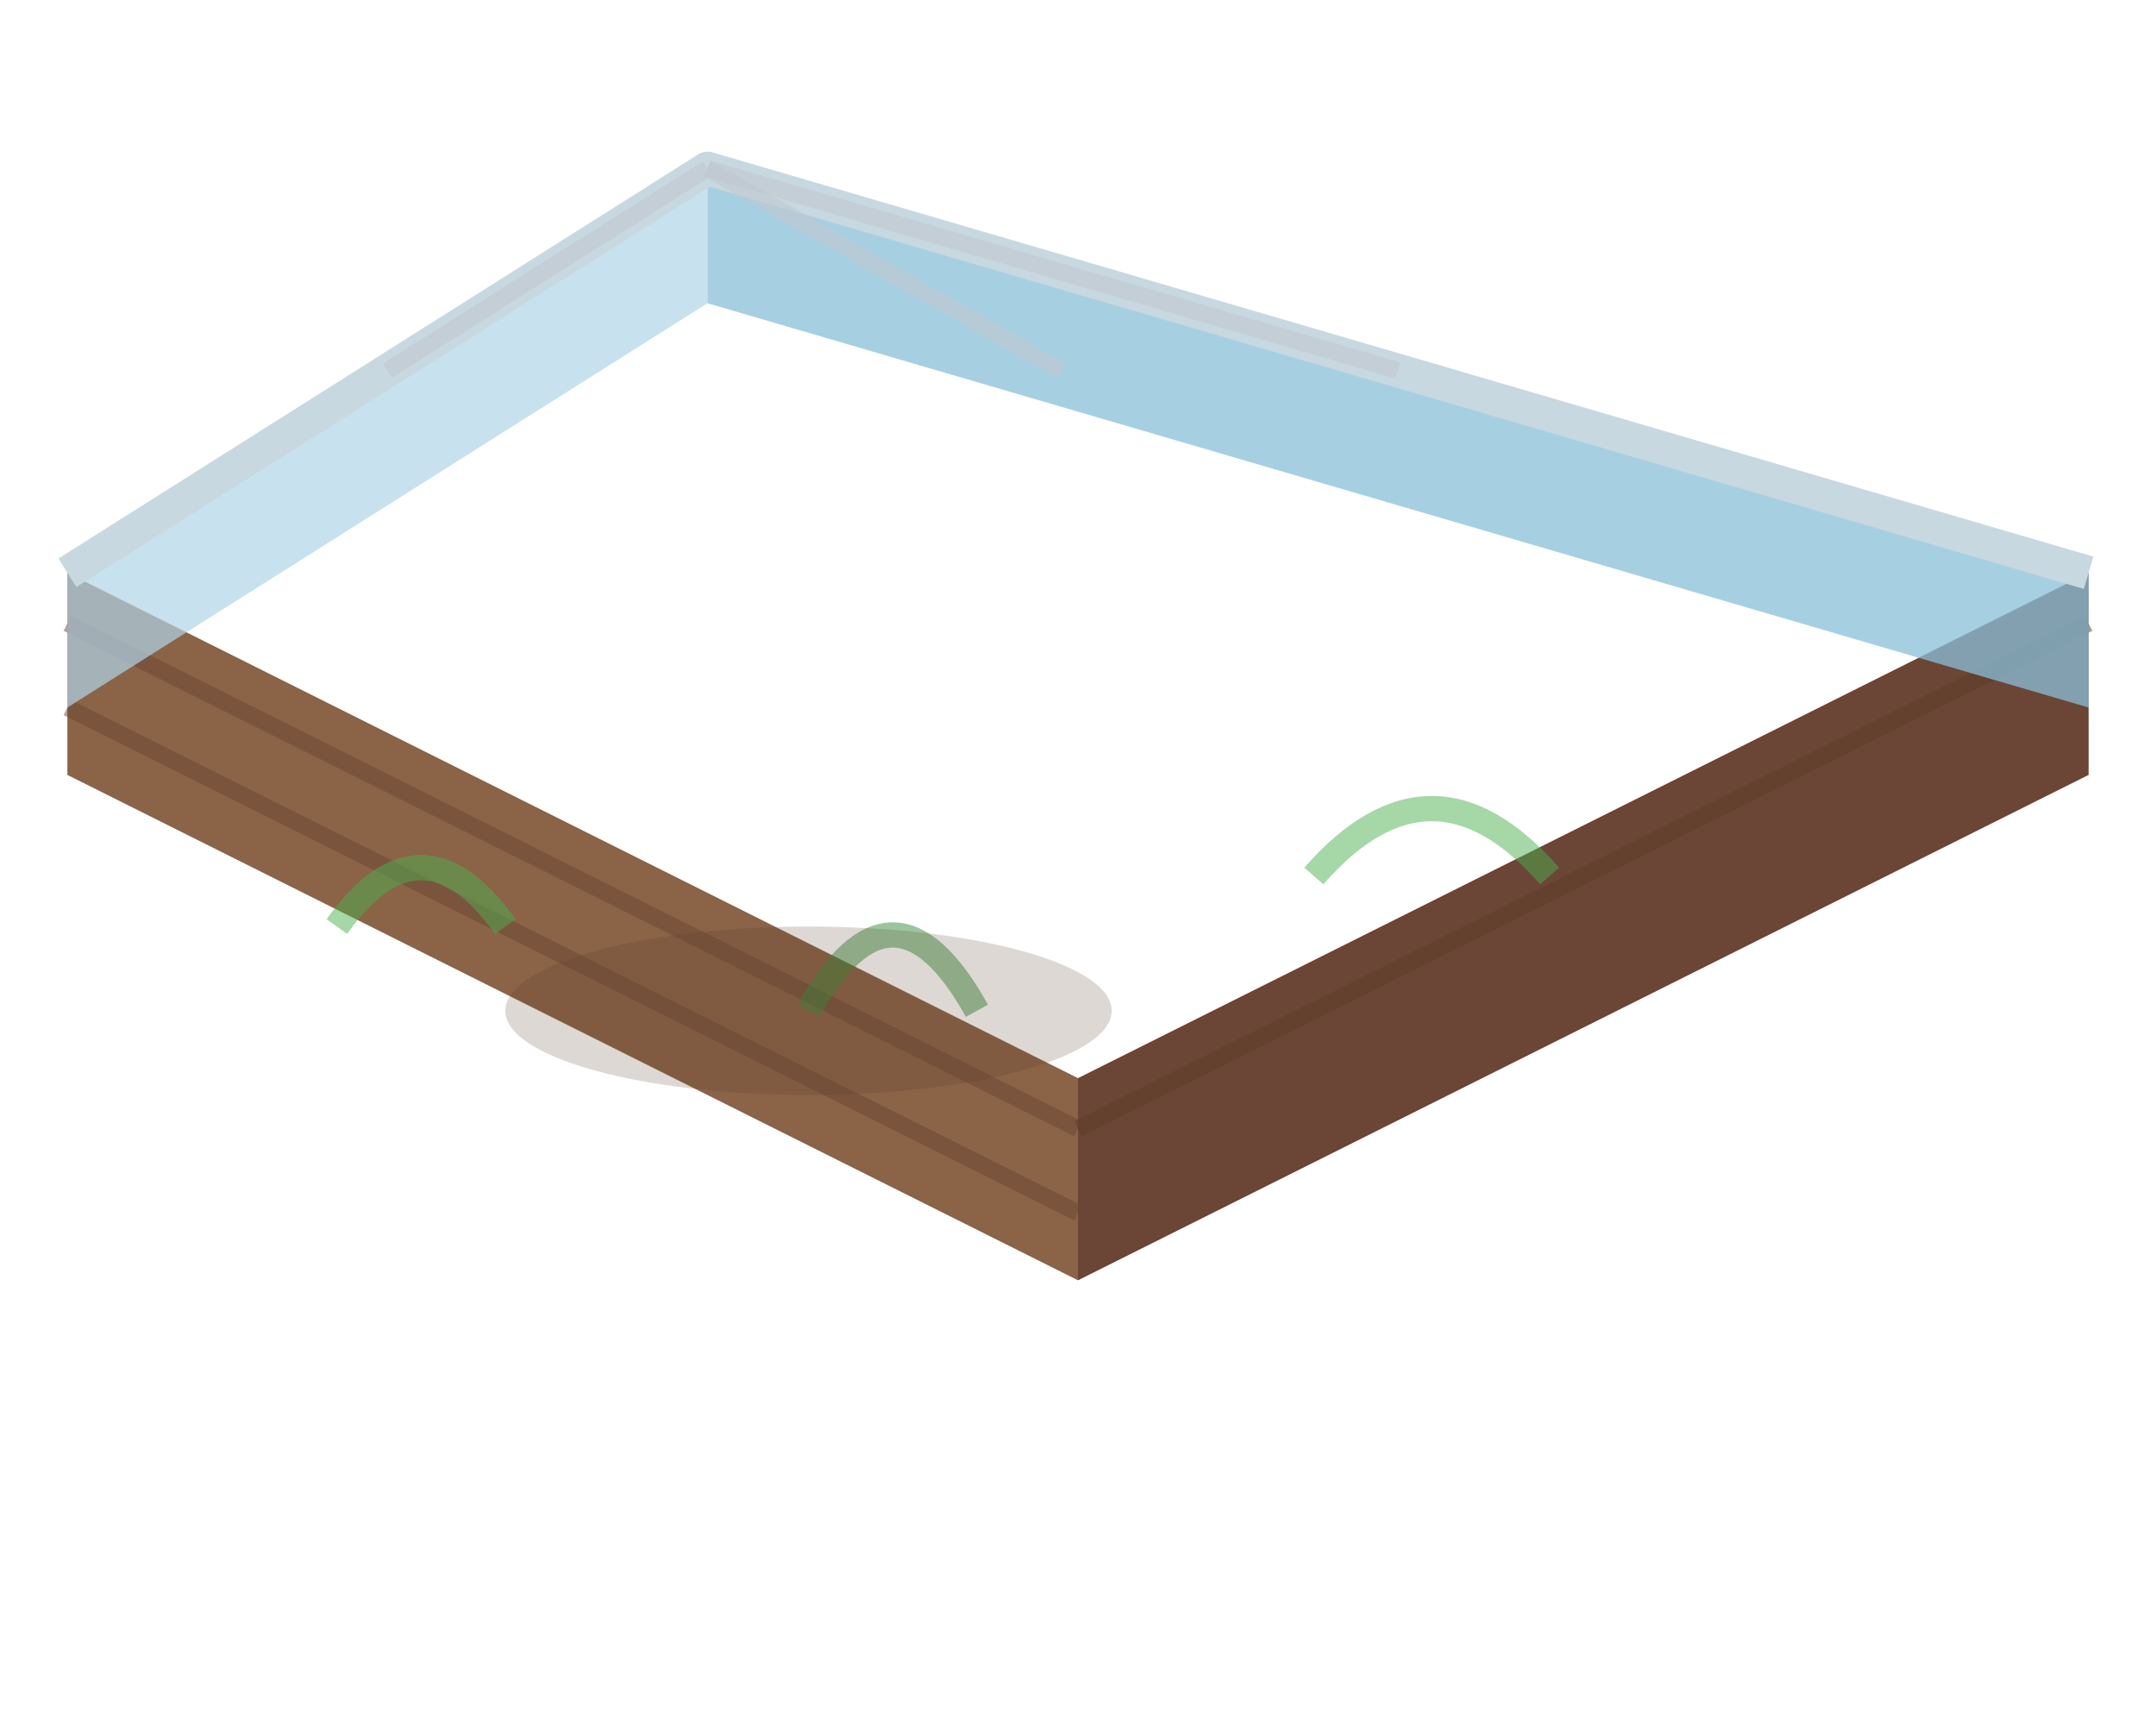
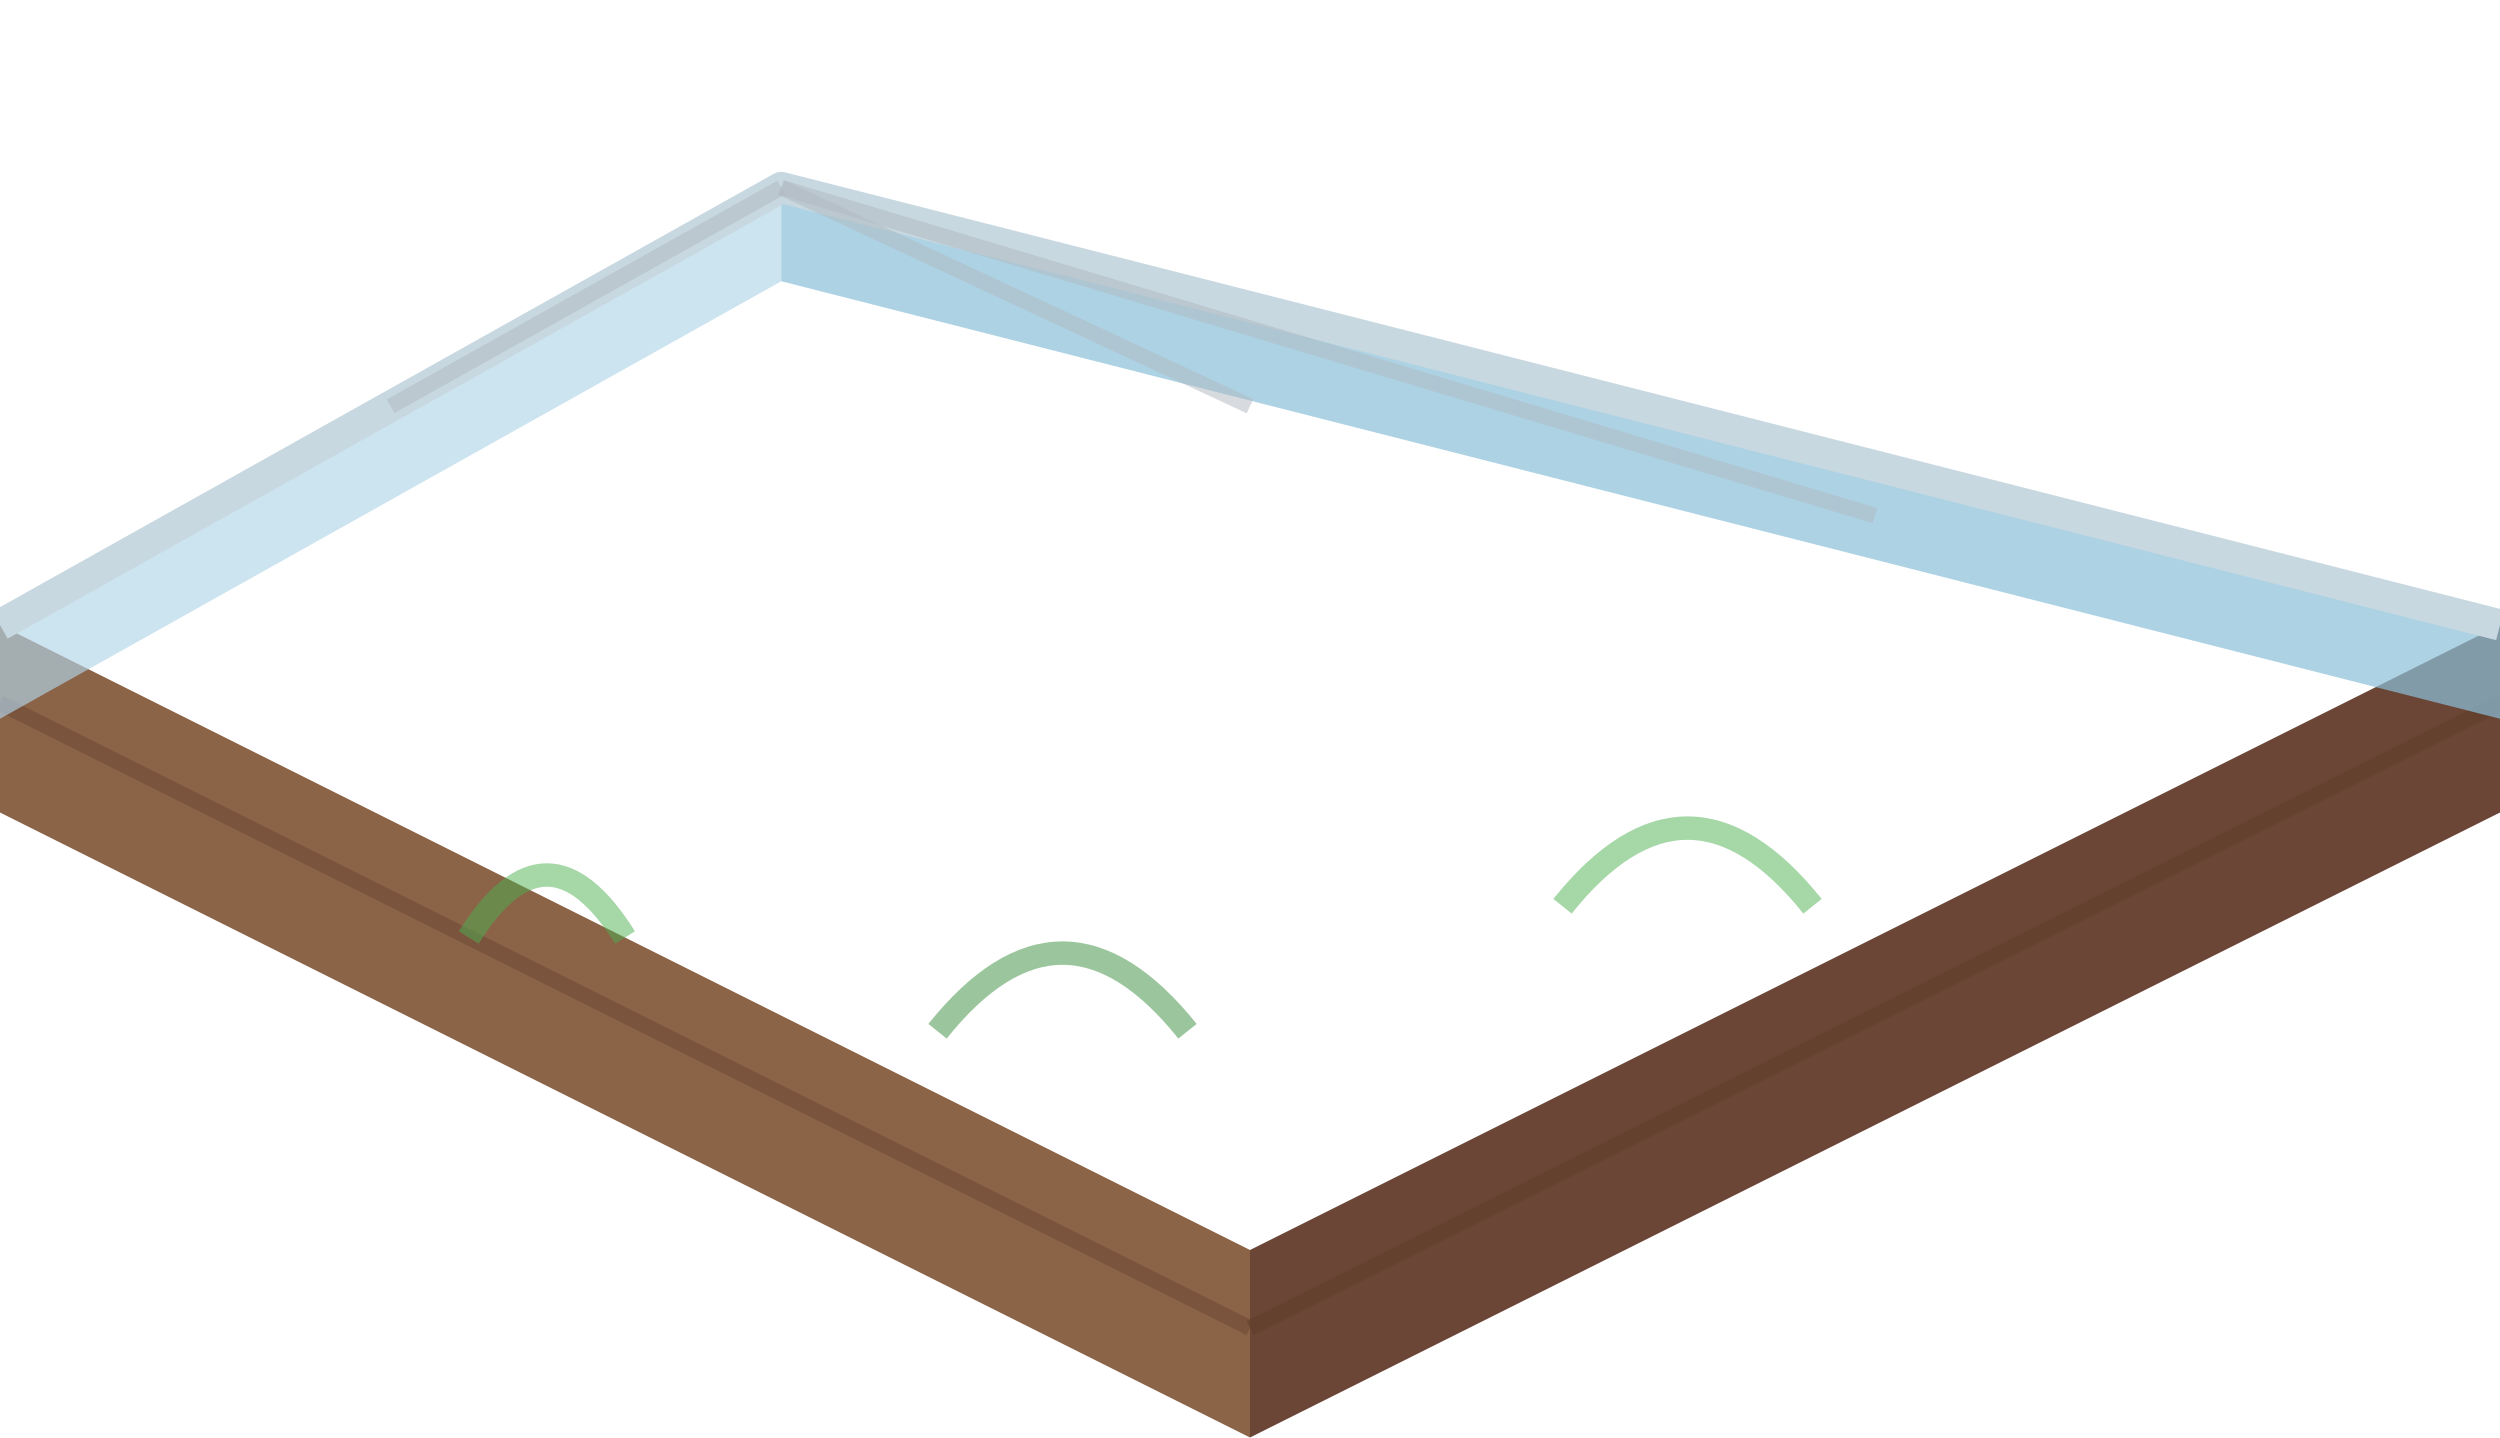
- <svg xmlns="http://www.w3.org/2000/svg" viewBox="0 0 128 102">
-   <polygon points="4,34 64,64 64,76 4,46" fill="#8B6347" />
-   <line x1="4" y1="37" x2="64" y2="67" stroke="#6B4535" stroke-width="1" opacity="0.5" />
-   <line x1="4" y1="42" x2="64" y2="72" stroke="#6B4535" stroke-width="1" opacity="0.5" />
-   <polygon points="64,64 124,34 124,46 64,76" fill="#6B4535" />
-   <line x1="64" y1="67" x2="124" y2="37" stroke="#5C3D27" stroke-width="1" opacity="0.5" />
-   <polygon points="4,34 42,10 42,18 4,42" fill="#B0D4E8" opacity="0.7" />
-   <polygon points="42,10 124,34 124,42 42,18" fill="#8ABFD8" opacity="0.75" />
-   <polyline points="4,34 42,10 124,34" stroke="#C8D8E0" stroke-width="2" fill="none" stroke-linejoin="round" />
-   <line x1="23" y1="22" x2="42" y2="10" stroke="#C0C8D0" stroke-width="1" opacity="0.6" />
-   <line x1="63" y1="22" x2="42" y2="10" stroke="#C0C8D0" stroke-width="1" opacity="0.6" />
-   <line x1="83" y1="22" x2="42" y2="10" stroke="#C0C8D0" stroke-width="1" opacity="0.6" />
-   <path d="M 20 55 Q 25 48 30 55" stroke="#4CAF50" stroke-width="1.5" fill="none" opacity="0.5" />
-   <path d="M 48 60 Q 53 51 58 60" stroke="#388E3C" stroke-width="1.5" fill="none" opacity="0.5" />
-   <path d="M 78 52 Q 85 44 92 52" stroke="#4CAF50" stroke-width="1.5" fill="none" opacity="0.5" />
-   <ellipse cx="48" cy="60" rx="18" ry="5" fill="#5C3D27" opacity="0.2" />
+ <svg xmlns="http://www.w3.org/2000/svg" viewBox="0 0 160 92">
+   <polygon points="0,40 80,80 80,92 0,52" fill="#8B6347" />
+   <line x1="0" y1="45" x2="80" y2="85" stroke="#6B4535" stroke-width="1" opacity="0.5" />
+   <polygon points="80,80 160,40 160,52 80,92" fill="#6B4535" />
+   <line x1="80" y1="85" x2="160" y2="45" stroke="#5C3D27" stroke-width="1" opacity="0.5" />
+   <polygon points="0,40 50,12 50,18 0,46" fill="#B0D4E8" opacity="0.65" />
+   <polygon points="50,12 160,40 160,46 50,18" fill="#8ABFD8" opacity="0.7" />
+   <polyline points="0,40 50,12 160,40" stroke="#C8D8E0" stroke-width="2" fill="none" stroke-linejoin="round" />
+   <line x1="25" y1="26" x2="50" y2="12" stroke="#B0B8C0" stroke-width="1" opacity="0.5" />
+   <line x1="80" y1="26" x2="50" y2="12" stroke="#B0B8C0" stroke-width="1" opacity="0.5" />
+   <line x1="120" y1="33" x2="50" y2="12" stroke="#B0B8C0" stroke-width="1" opacity="0.5" />
+   <path d="M 30 60 Q 35 52 40 60" stroke="#4CAF50" stroke-width="1.5" fill="none" opacity="0.5" />
+   <path d="M 60 66 Q 68 56 76 66" stroke="#388E3C" stroke-width="1.5" fill="none" opacity="0.5" />
+   <path d="M 100 58 Q 108 48 116 58" stroke="#4CAF50" stroke-width="1.5" fill="none" opacity="0.5" />
</svg>
